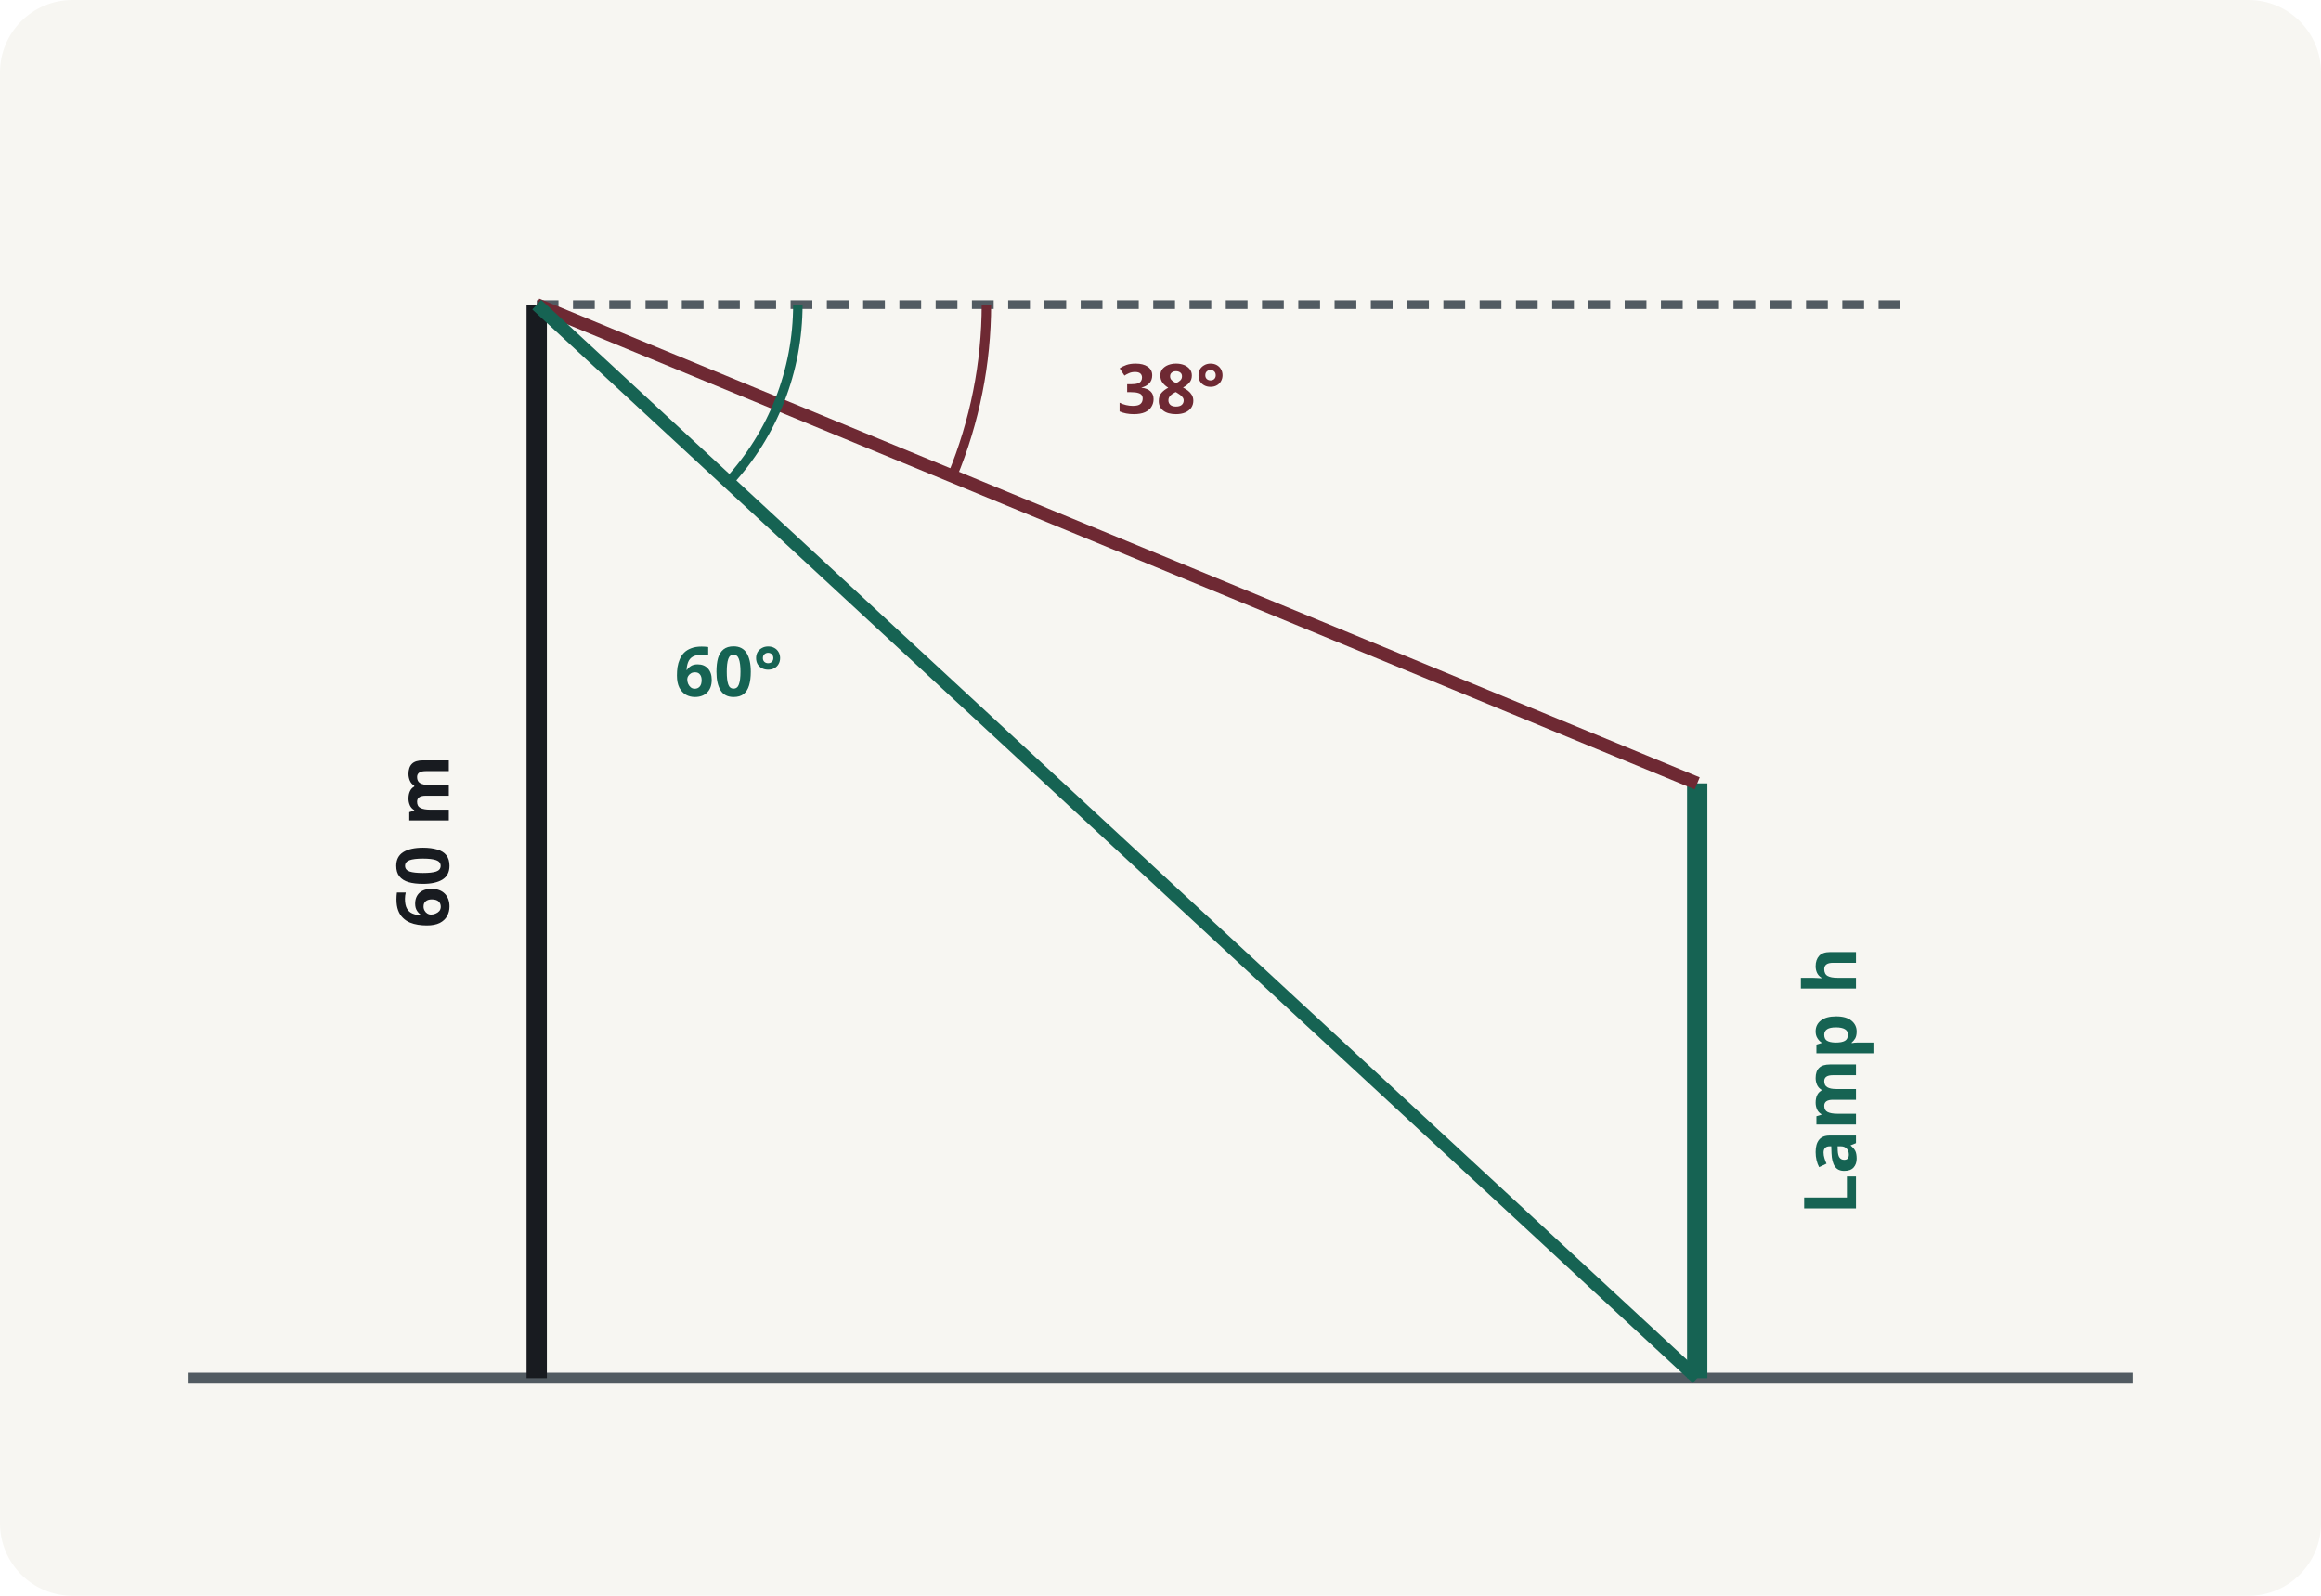
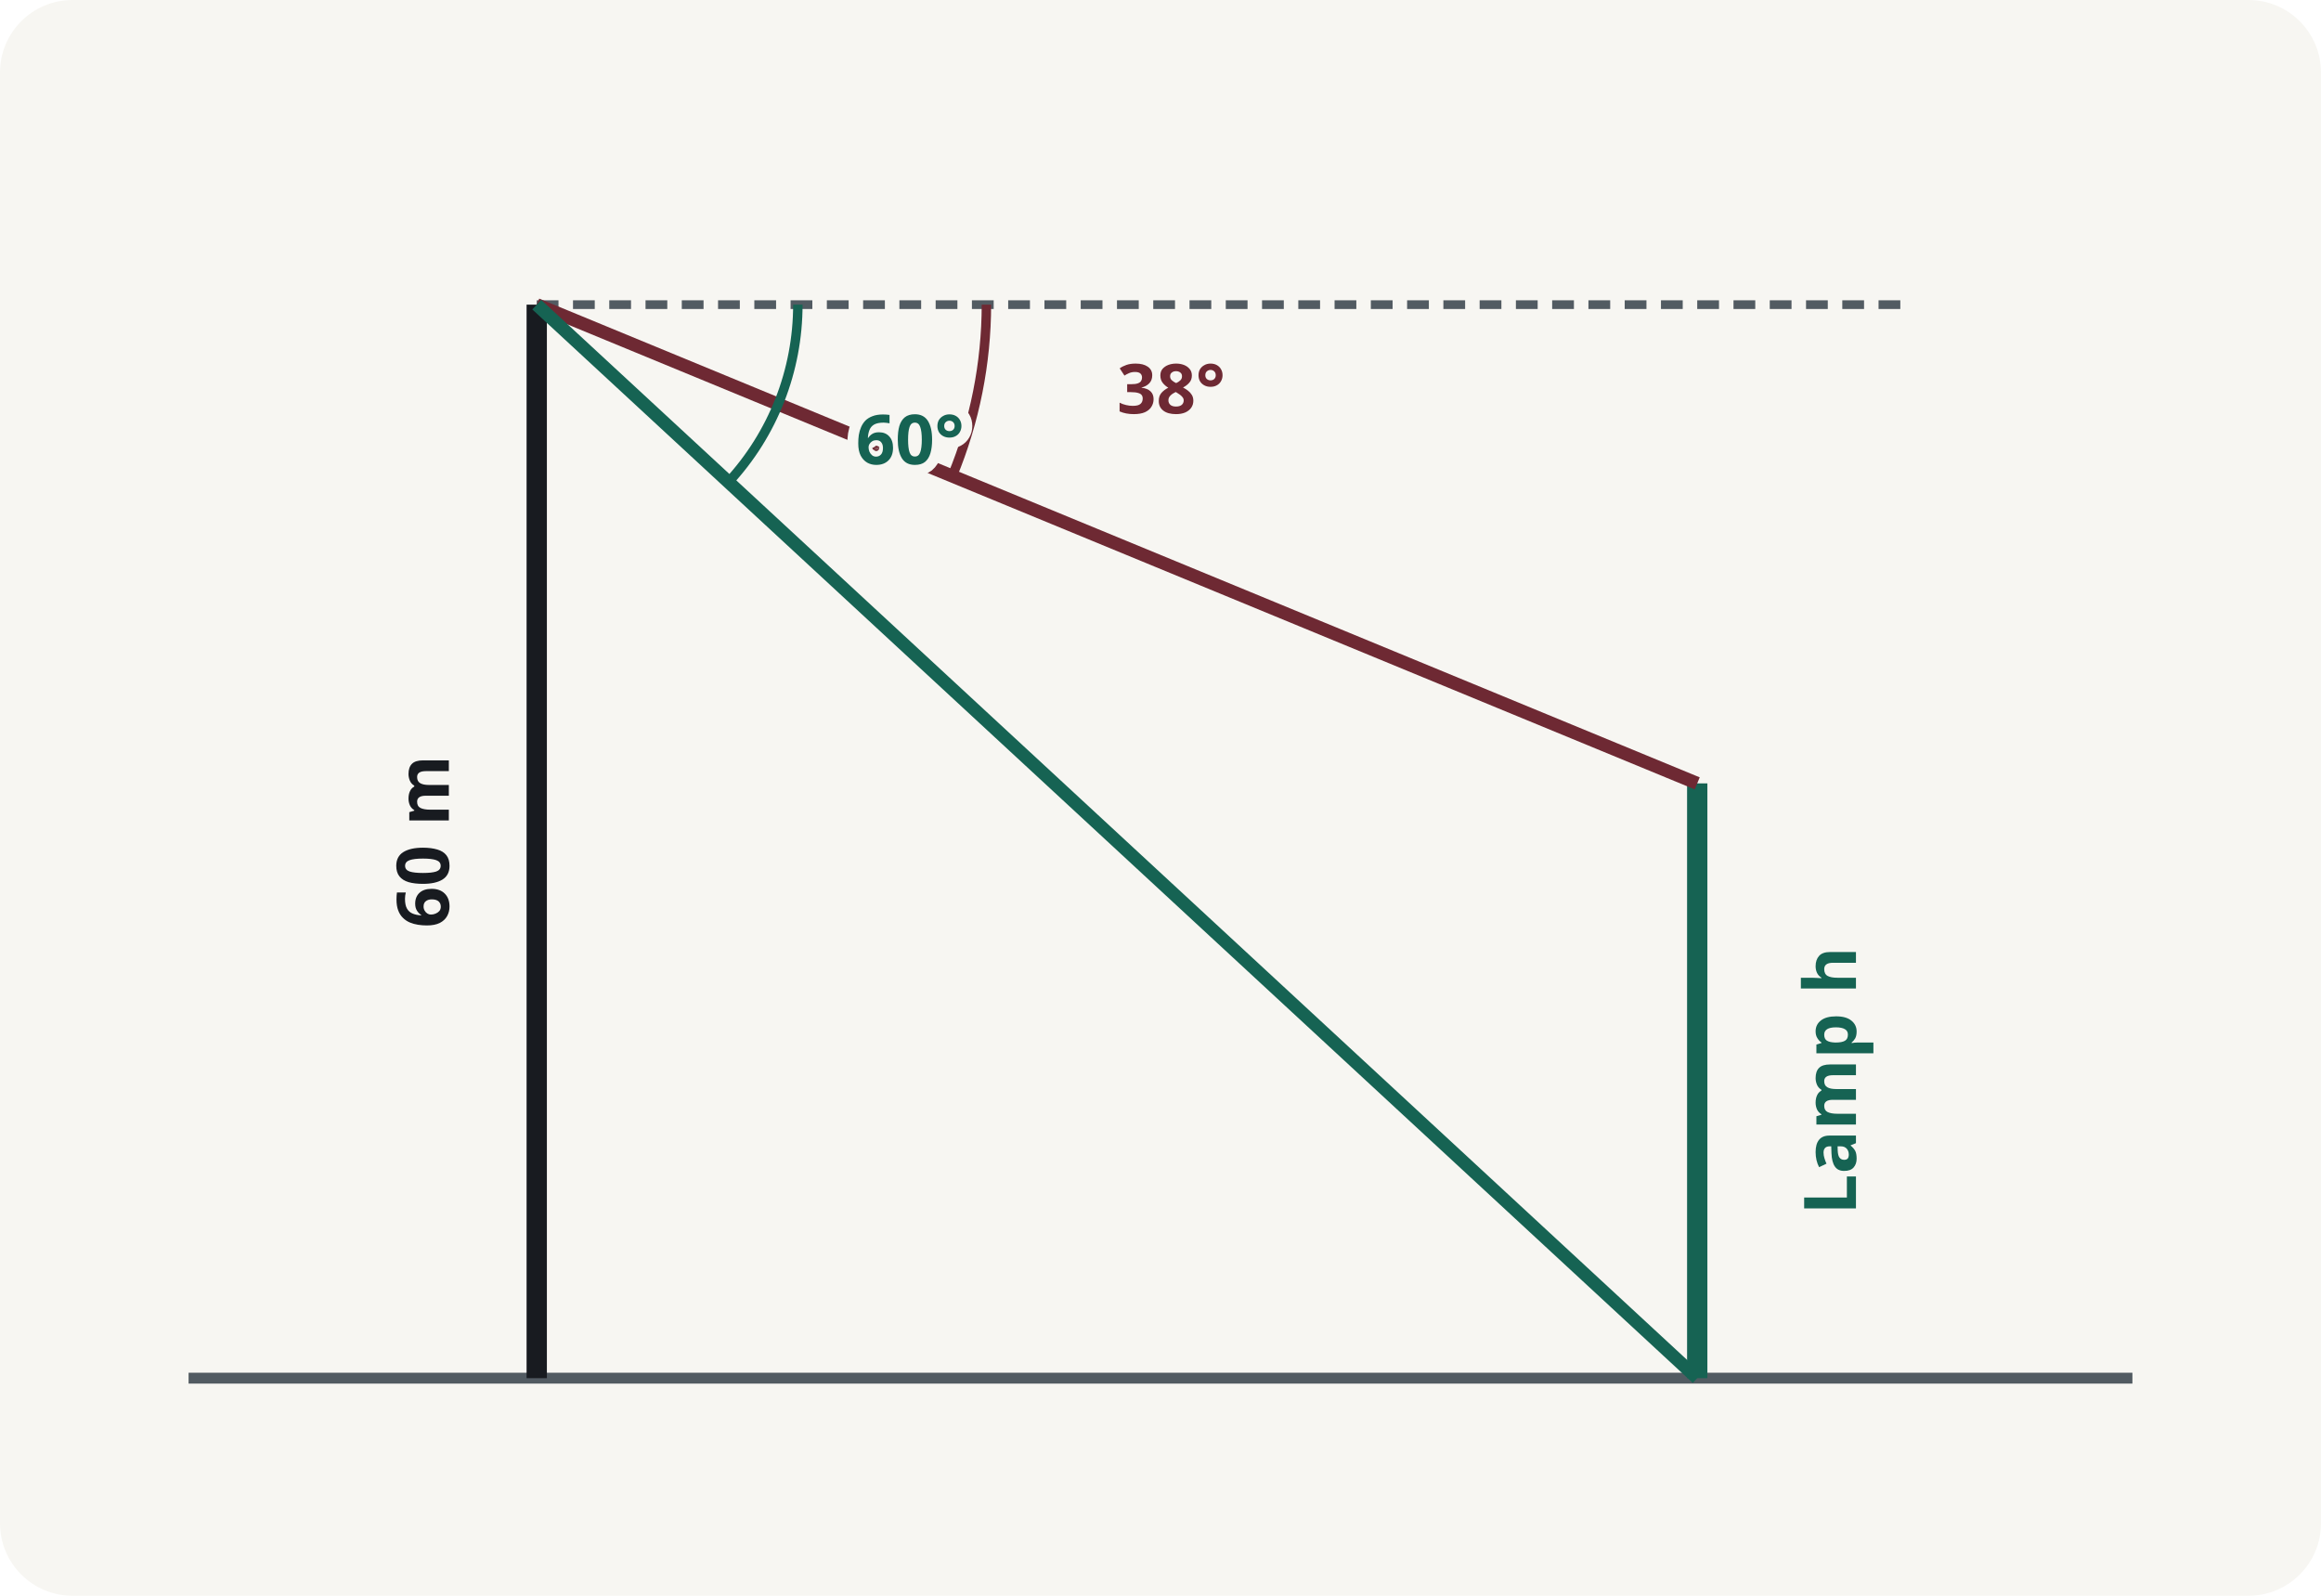
<svg xmlns="http://www.w3.org/2000/svg" viewBox="0 0 320 220" role="img" aria-labelledby="t desc">
  <style>text{paint-order:stroke;stroke:#F7F6F2;stroke-width:3px;stroke-linejoin:round;}</style>
  <rect width="320" height="220" rx="10" fill="#F7F6F2" />
  <line x1="26" y1="190" x2="294" y2="190" stroke="#525B62" stroke-width="1.5" />
  <line x1="74" y1="42" x2="74" y2="190" stroke="#181B20" stroke-width="2.8" />
  <line x1="234" y1="108" x2="234" y2="190" stroke="#166353" stroke-width="2.8" />
  <line x1="74" y1="42" x2="262" y2="42" stroke="#525B62" stroke-width="1.2" stroke-dasharray="3,2" />
  <line x1="74" y1="42" x2="234" y2="108" stroke="#6E2933" stroke-width="1.8" />
  <line x1="74" y1="42" x2="234" y2="190" stroke="#166353" stroke-width="1.8" />
  <path d="M136.0,42.0 A62,62 0 0,1 131.3,65.6" fill="none" stroke="#6E2933" stroke-width="1.3" />
  <path d="M110.0,42.0 A36,36 0 0,1 100.4,66.5" fill="none" stroke="#166353" stroke-width="1.3" />
  <text x="154" y="57" font-family="system-ui,sans-serif" font-size="9.5" font-weight="700" text-anchor="start" fill="#6E2933">38°</text>
-   <text x="93" y="96" font-family="system-ui,sans-serif" font-size="9.5" font-weight="700" text-anchor="start" fill="#166353">60°</text>
+   <text x="118" y="64" font-family="system-ui,sans-serif" font-size="9.5" font-weight="700" text-anchor="start" fill="#166353">60°</text>
  <text x="58" y="116" transform="rotate(-90 58 116)" font-family="system-ui,sans-serif" font-size="10" font-weight="700" text-anchor="middle" dominant-baseline="central" fill="#181B20">60 m</text>
  <text x="252" y="149" transform="rotate(-90 252 149)" font-family="system-ui,sans-serif" font-size="10" font-weight="700" text-anchor="middle" dominant-baseline="central" fill="#166353">Lamp h</text>
</svg>
